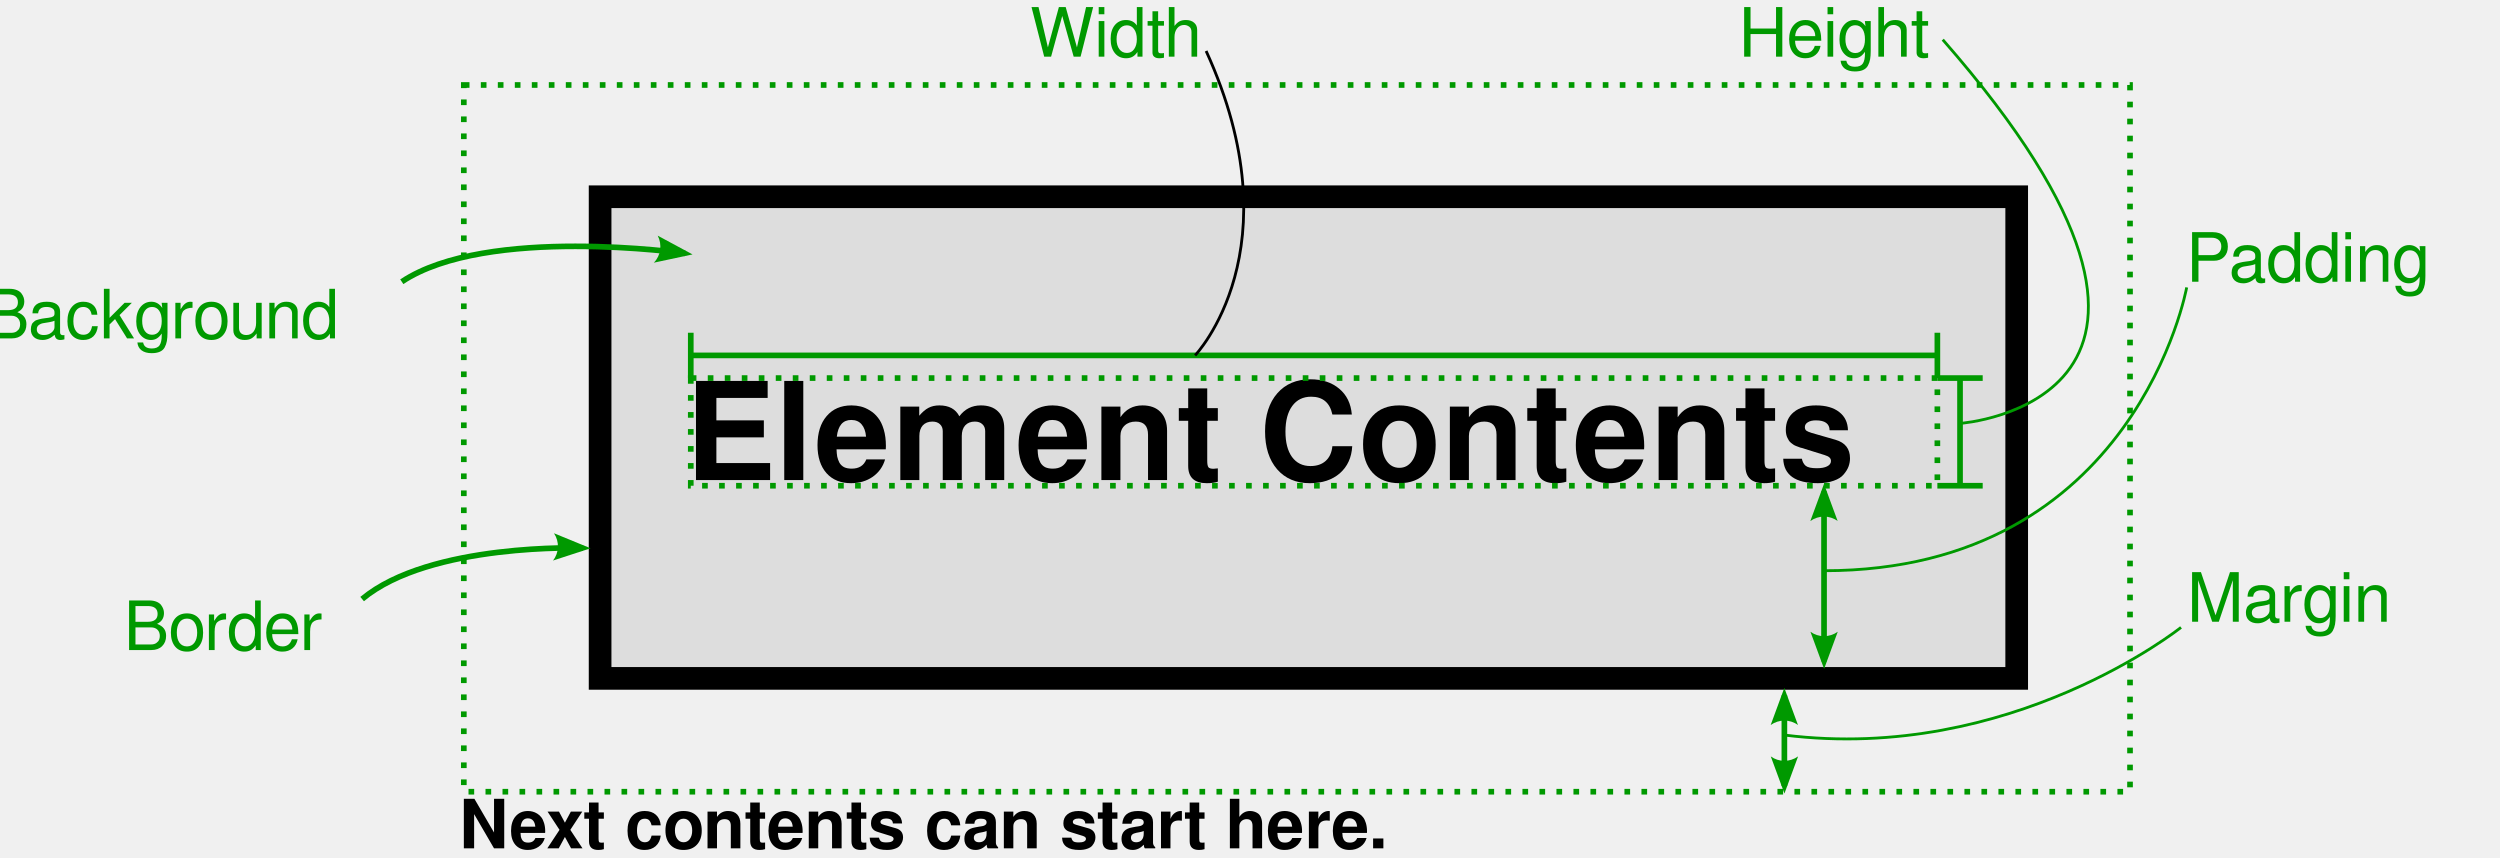
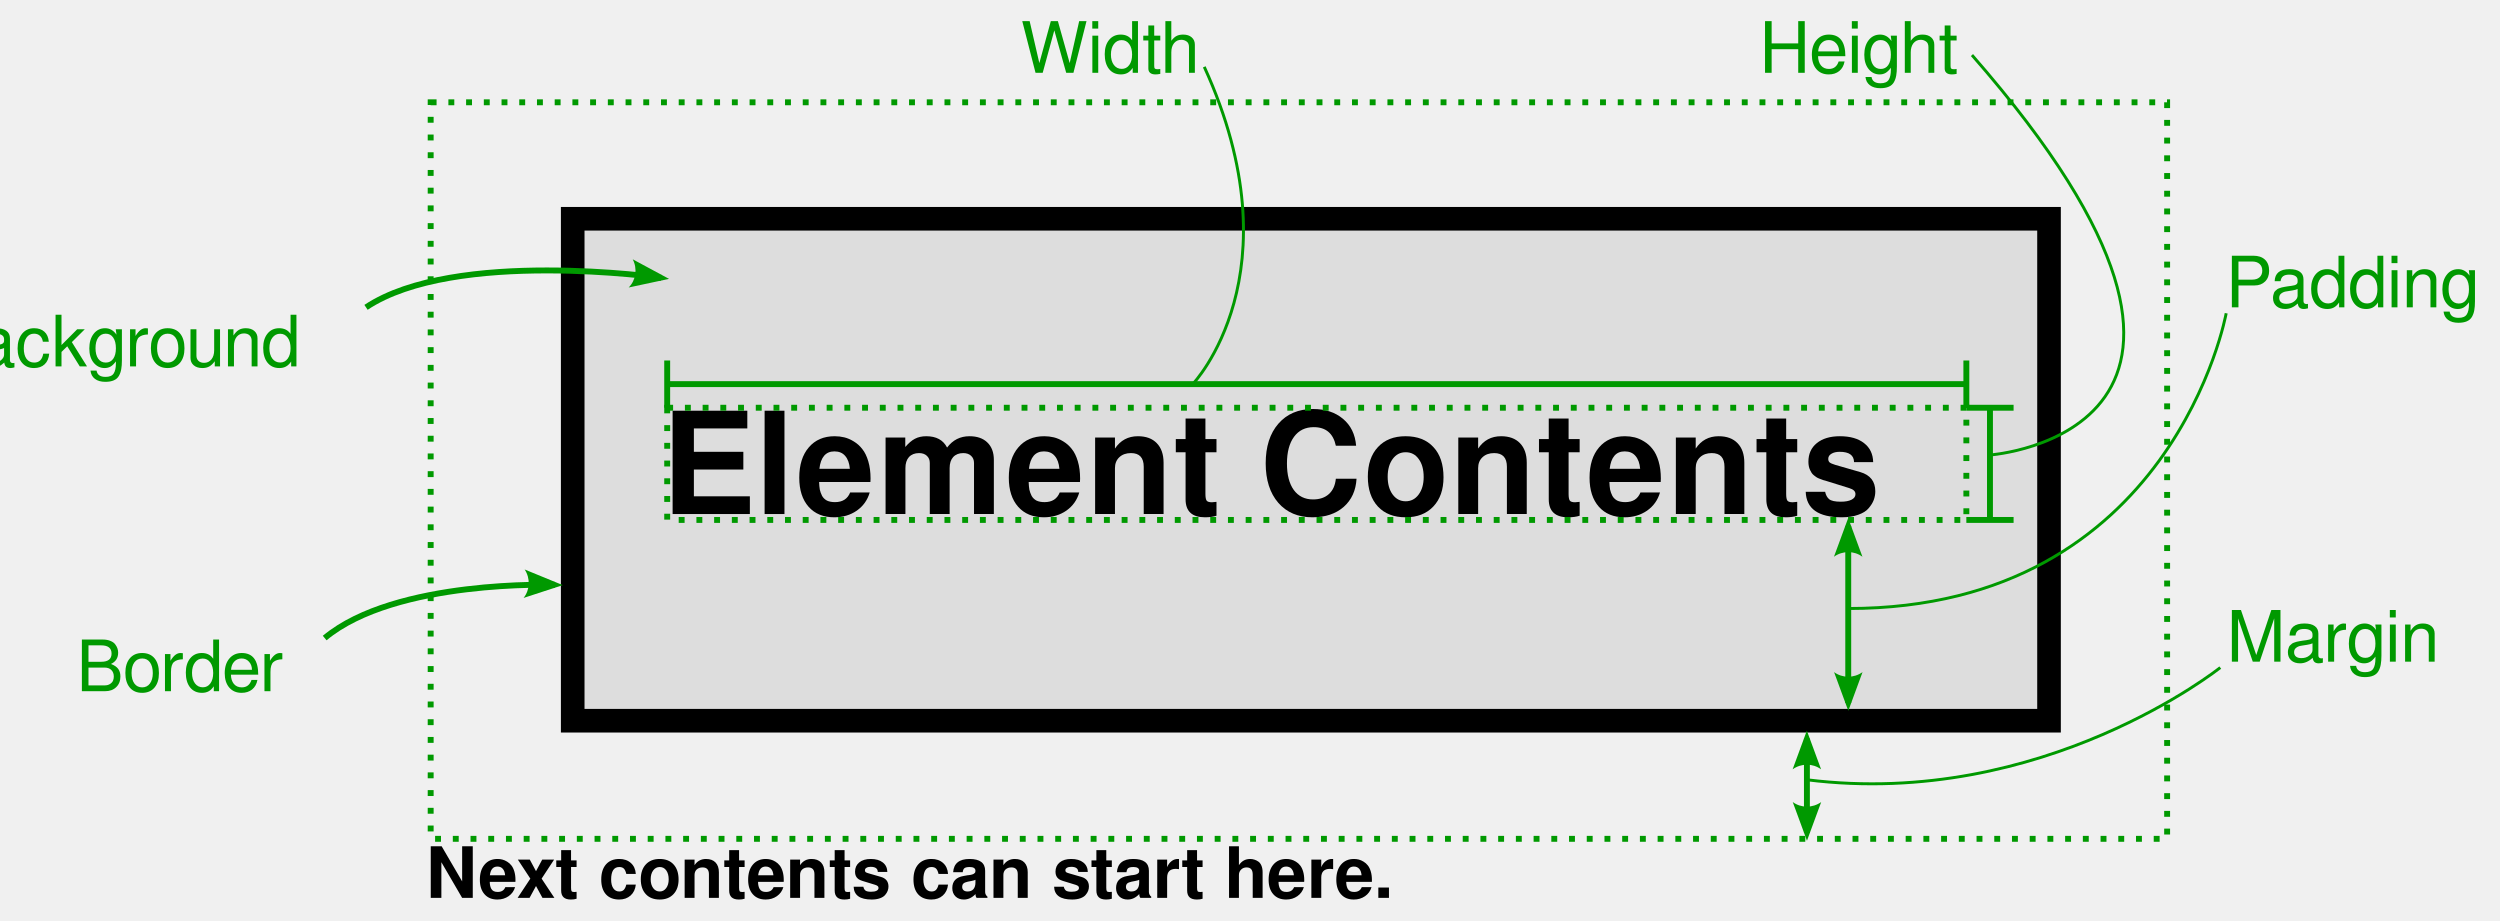
- <svg xmlns="http://www.w3.org/2000/svg" width="441.201" height="151.248" id="svg2" version="1.0">
+ <svg xmlns="http://www.w3.org/2000/svg" width="592.201" height="218.075" id="svg2" version="1.0">
  <defs id="defs4">
    <marker orient="auto" refY="0" refX="0" id="Arrow2Mend" style="overflow:visible">
-       <path id="path3205" style="fill:#009900;font-size:12px;fill-rule:evenodd;stroke-width:0.625;stroke-linejoin:round" d="M 8.719,4.034 -2.207,0.016 8.719,-4.002 c -1.745,2.372 -1.735,5.617 -6e-7,8.035 z" transform="scale(-0.6,-0.6)" />
+       <path id="path3205" style="font-size:12px;fill:#009900;fill-rule:evenodd;stroke-width:0.625;stroke-linejoin:round" d="M 8.719,4.034 -2.207,0.016 8.719,-4.002 c -1.745,2.372 -1.735,5.617 -6e-7,8.035 z" transform="scale(-0.6,-0.6)" />
    </marker>
    <marker orient="auto" refY="0" refX="0" id="Arrow2Send" style="overflow:visible">
-       <path id="path3211" style="fill:#009900;font-size:12px;fill-rule:evenodd;stroke-width:0.625;stroke-linejoin:round" d="M 8.719,4.034 -2.207,0.016 8.719,-4.002 c -1.745,2.372 -1.735,5.617 -6e-7,8.035 z" transform="matrix(-0.3,0,0,-0.3,0.69,0)" />
+       <path id="path3211" style="font-size:12px;fill:#009900;fill-rule:evenodd;stroke-width:0.625;stroke-linejoin:round" d="M 8.719,4.034 -2.207,0.016 8.719,-4.002 c -1.745,2.372 -1.735,5.617 -6e-7,8.035 z" transform="matrix(-0.3,0,0,-0.3,0.69,0)" />
    </marker>
    <marker orient="auto" refY="0" refX="0" id="Arrow2Sstart" style="overflow:visible">
-       <path id="path3208" style="fill:#009900;font-size:12px;fill-rule:evenodd;stroke-width:0.625;stroke-linejoin:round" d="M 8.719,4.034 -2.207,0.016 8.719,-4.002 c -1.745,2.372 -1.735,5.617 -6e-7,8.035 z" transform="matrix(0.3,0,0,0.3,-0.69,0)" />
+       <path id="path3208" style="font-size:12px;fill:#009900;fill-rule:evenodd;stroke-width:0.625;stroke-linejoin:round" d="M 8.719,4.034 -2.207,0.016 8.719,-4.002 c -1.745,2.372 -1.735,5.617 -6e-7,8.035 z" transform="matrix(0.3,0,0,0.3,-0.69,0)" />
    </marker>
    <marker orient="auto" refY="0" refX="0" id="Arrow2Mstart" style="overflow:visible">
-       <path id="path3202" style="fill:#009900;font-size:12px;fill-rule:evenodd;stroke-width:0.625;stroke-linejoin:round" d="M 8.719,4.034 -2.207,0.016 8.719,-4.002 c -1.745,2.372 -1.735,5.617 -6e-7,8.035 z" transform="scale(0.6,0.6)" />
+       <path id="path3202" style="font-size:12px;fill:#009900;fill-rule:evenodd;stroke-width:0.625;stroke-linejoin:round" d="M 8.719,4.034 -2.207,0.016 8.719,-4.002 c -1.745,2.372 -1.735,5.617 -6e-7,8.035 z" transform="scale(0.6,0.6)" />
    </marker>
    <marker style="overflow:visible" id="DistanceEnd" refX="0" refY="0" orient="auto">
      <g id="g3234">
        <path style="fill:none;stroke:#ffffff;stroke-width:1.15;stroke-linecap:square" d="M 0,0 -2,0" id="path2316" />
-         <path style="fill:#009900;fill-rule:evenodd;stroke:none" d="M 0,0 -13,4 -9,0 -13,-4 0,0 z" id="path2312" />
+         <path style="fill:#009900;fill-rule:evenodd;stroke:none" d="M 0,0 -13,4 -9,0 -13,-4 0,0 Z" id="path2312" />
        <path style="fill:none;stroke:#000000;stroke-width:1;stroke-linecap:square" d="M 0,-4 0,40" id="path2314" />
      </g>
    </marker>
    <marker style="overflow:visible" id="DistanceStart" refX="0" refY="0" orient="auto">
      <g id="g2300">
        <path style="fill:none;stroke:#ffffff;stroke-width:1.15;stroke-linecap:square" d="M 0,0 2,0" id="path2306" />
-         <path style="fill:#000000;fill-rule:evenodd;stroke:none" d="M 0,0 13,4 9,0 13,-4 0,0 z" id="path2302" />
+         <path style="fill:#000000;fill-rule:evenodd;stroke:none" d="M 0,0 13,4 9,0 13,-4 0,0 Z" id="path2302" />
        <path style="fill:none;stroke:#000000;stroke-width:1;stroke-linecap:square" d="M 0,-4 0,40" id="path2304" />
      </g>
    </marker>
  </defs>
-   <g id="layer1" transform="translate(15.90719,-17.64019)">
-     <rect style="font-weight:bold;fill:#dddddd;fill-opacity:1;stroke:#000000;stroke-width:4;stroke-linejoin:miter;stroke-miterlimit:4;stroke-opacity:1;stroke-dasharray:none;-inkscape-font-specification:Sans Bold" id="rect2389" width="250" height="85" x="90" y="52.362" />
-     <g style="font-size:24px;font-style:normal;font-variant:normal;font-weight:bold;font-stretch:normal;fill:#000000;fill-opacity:1;stroke:none;font-family:FreeSans;-inkscape-font-specification:FreeSans Bold" id="text2391">
+   <g id="layer1" transform="translate(8.407188,-13.89019)">
+     <rect style="font-weight:bold;-inkscape-font-specification:'Sans Bold';fill:#dddddd;fill-opacity:1;stroke:#000000;stroke-width:5.595;stroke-linejoin:miter;stroke-miterlimit:4;stroke-dasharray:none;stroke-opacity:1" id="rect2389" width="349.711" height="118.902" x="127.255" y="65.712" />
+     <g style="font-style:normal;font-variant:normal;font-weight:bold;font-stretch:normal;font-size:24px;font-family:FreeSans;-inkscape-font-specification:'FreeSans Bold';fill:#000000;fill-opacity:1;stroke:none" id="text2391" transform="matrix(1.398845,0,0,1.398845,1.358941,-7.534266)">
      <path d="m 110.52,94.826 0,4.536 9.48,0 0,3 -13.08,0 0,-17.496 12.648,0 0,3 -9.048,0 0,3.96 8.376,0 0,3 -8.376,0" id="path3073" />
      <path d="m 125.858,84.866 0,17.496 -3.36,0 0,-17.496 3.36,0" id="path3075" />
      <path d="m 134.366,89.186 c 0.56,1.3e-5 1.104,0.064 1.632,0.192 0.528,0.128 1.064,0.36 1.608,0.696 0.56,0.336 1.04,0.768 1.44,1.296 0.416,0.512 0.752,1.2 1.008,2.064 0.256,0.848 0.384,1.824 0.384,2.928 -1e-5,0.192 -0.008,0.384 -0.024,0.576 l -8.688,0 c 0.016,0.496 0.056,0.928 0.12,1.296 0.08,0.352 0.208,0.704 0.384,1.056 0.192,0.336 0.464,0.6 0.816,0.792 0.368,0.176 0.824,0.264 1.368,0.264 1.28,0 2.136,-0.544 2.568,-1.632 l 3.312,0 c -0.368,1.28 -1.096,2.304 -2.184,3.072 -1.088,0.752 -2.36,1.128 -3.816,1.128 -1.84,0 -3.288,-0.592 -4.344,-1.776 -1.056,-1.2 -1.584,-2.84 -1.584,-4.92 0,-2.176 0.536,-3.888 1.608,-5.136 1.072,-1.264 2.536,-1.896 4.392,-1.896 m 2.568,5.52 c -0.08,-0.944 -0.344,-1.672 -0.792,-2.184 -0.432,-0.512 -1.04,-0.768 -1.824,-0.768 -1.472,1e-5 -2.32,0.984 -2.544,2.952 l 5.16,0" id="path3077" />
      <path d="m 142.982,89.402 3.336,0 0,1.608 c 0.56,-0.656 1.104,-1.12 1.632,-1.392 0.544,-0.288 1.184,-0.432 1.92,-0.432 1.696,1.3e-5 2.872,0.64 3.528,1.92 0.96,-1.28 2.224,-1.92 3.792,-1.92 1.296,1.3e-5 2.304,0.352 3.024,1.056 0.736,0.704 1.104,1.688 1.104,2.952 l 0,9.168 -3.36,0 0,-8.64 c -2e-5,-0.512 -0.168,-0.92 -0.504,-1.224 -0.32,-0.304 -0.76,-0.456 -1.32,-0.456 -0.72,1e-5 -1.288,0.224 -1.704,0.672 -0.4,0.448 -0.6,1.072 -0.6,1.872 l 0,7.776 -3.36,0 0,-8.64 c -1e-5,-0.512 -0.168,-0.92 -0.504,-1.224 -0.32,-0.304 -0.76,-0.456 -1.32,-0.456 -0.72,1e-5 -1.288,0.224 -1.704,0.672 -0.4,0.448 -0.6,1.072 -0.6,1.872 l 0,7.776 -3.36,0 0,-12.96" id="path3079" />
      <path d="m 169.851,89.186 c 0.56,1.3e-5 1.104,0.064 1.632,0.192 0.528,0.128 1.064,0.36 1.608,0.696 0.56,0.336 1.04,0.768 1.44,1.296 0.416,0.512 0.752,1.2 1.008,2.064 0.256,0.848 0.384,1.824 0.384,2.928 -2e-5,0.192 -0.008,0.384 -0.024,0.576 l -8.688,0 c 0.016,0.496 0.056,0.928 0.12,1.296 0.08,0.352 0.208,0.704 0.384,1.056 0.192,0.336 0.464,0.6 0.816,0.792 0.368,0.176 0.824,0.264 1.368,0.264 1.28,0 2.136,-0.544 2.568,-1.632 l 3.312,0 c -0.368,1.28 -1.096,2.304 -2.184,3.072 -1.088,0.752 -2.36,1.128 -3.816,1.128 -1.84,0 -3.288,-0.592 -4.344,-1.776 -1.056,-1.2 -1.584,-2.84 -1.584,-4.92 -1e-5,-2.176 0.536,-3.888 1.608,-5.136 1.072,-1.264 2.536,-1.896 4.392,-1.896 m 2.568,5.52 c -0.08,-0.944 -0.344,-1.672 -0.792,-2.184 -0.432,-0.512 -1.04,-0.768 -1.824,-0.768 -1.472,1e-5 -2.32,0.984 -2.544,2.952 l 5.16,0" id="path3081" />
      <path d="m 178.466,89.402 3.36,0 0,1.872 c 0.928,-1.392 2.224,-2.088 3.888,-2.088 1.376,1.3e-5 2.44,0.392 3.192,1.176 0.768,0.784 1.152,1.888 1.152,3.312 l 0,8.688 -3.36,0 0,-7.992 c -1e-5,-1.552 -0.72,-2.328 -2.16,-2.328 -0.816,1e-5 -1.472,0.232 -1.968,0.696 -0.496,0.464 -0.744,1.08 -0.744,1.848 l 0,7.776 -3.36,0 0,-12.96" id="path3083" />
      <path d="m 199.017,89.666 0,2.232 -1.872,0 0,7.056 c -1e-5,0.576 0.072,0.96 0.216,1.152 0.144,0.176 0.44,0.264 0.888,0.264 0.176,0 0.432,-0.024 0.768,-0.072 l 0,2.352 c -0.544,0.176 -1.192,0.264 -1.944,0.264 -2.192,0 -3.288,-1.016 -3.288,-3.048 l 0,-7.968 -1.656,0 0,-2.232 1.656,0 0,-3.48 3.36,0 0,3.48 1.872,0" id="path3085" />
      <path d="m 219.231,90.794 c -0.448,-2.096 -1.696,-3.144 -3.744,-3.144 -1.424,1.4e-5 -2.536,0.544 -3.336,1.632 -0.8,1.088 -1.2,2.6 -1.2,4.536 -1e-5,1.904 0.384,3.392 1.152,4.464 0.784,1.072 1.872,1.608 3.264,1.608 1.12,2e-6 2.016,-0.304 2.688,-0.912 0.672,-0.608 1.064,-1.472 1.176,-2.592 l 3.504,0 c -0.112,2 -0.84,3.592 -2.184,4.776 -1.344,1.168 -3.104,1.752 -5.28,1.752 -2.432,0 -4.36,-0.816 -5.784,-2.448 -1.424,-1.648 -2.136,-3.88 -2.136,-6.696 -1e-5,-2.832 0.72,-5.072 2.16,-6.72 1.44,-1.648 3.392,-2.472 5.856,-2.472 2.064,1.7e-5 3.752,0.552 5.064,1.656 1.328,1.104 2.072,2.624 2.232,4.56 l -3.432,0" id="path3087" />
      <path d="m 231.031,89.186 c 2.032,1.3e-5 3.608,0.616 4.728,1.848 1.136,1.216 1.704,2.92 1.704,5.112 -1e-5,2.08 -0.576,3.728 -1.728,4.944 -1.152,1.216 -2.712,1.824 -4.68,1.824 -2,0 -3.568,-0.608 -4.704,-1.824 -1.136,-1.232 -1.704,-2.912 -1.704,-5.04 0,-2.128 0.568,-3.8 1.704,-5.016 1.136,-1.232 2.696,-1.848 4.68,-1.848 m 0.024,2.712 c -0.912,1e-5 -1.648,0.384 -2.208,1.152 -0.56,0.768 -0.84,1.768 -0.84,3 0,1.232 0.28,2.232 0.84,3 0.56,0.768 1.296,1.152 2.208,1.152 0.896,0 1.624,-0.376 2.184,-1.128 0.576,-0.768 0.864,-1.76 0.864,-2.976 -1e-5,-1.28 -0.28,-2.296 -0.84,-3.048 -0.544,-0.768 -1.28,-1.152 -2.208,-1.152" id="path3089" />
      <path d="m 239.966,89.402 3.36,0 0,1.872 c 0.928,-1.392 2.224,-2.088 3.888,-2.088 1.376,1.3e-5 2.44,0.392 3.192,1.176 0.768,0.784 1.152,1.888 1.152,3.312 l 0,8.688 -3.36,0 0,-7.992 c -1e-5,-1.552 -0.72,-2.328 -2.16,-2.328 -0.816,1e-5 -1.472,0.232 -1.968,0.696 -0.496,0.464 -0.744,1.08 -0.744,1.848 l 0,7.776 -3.36,0 0,-12.96" id="path3091" />
      <path d="m 260.517,89.666 0,2.232 -1.872,0 0,7.056 c -10e-6,0.576 0.072,0.96 0.216,1.152 0.144,0.176 0.44,0.264 0.888,0.264 0.176,0 0.432,-0.024 0.768,-0.072 l 0,2.352 c -0.544,0.176 -1.192,0.264 -1.944,0.264 -2.192,0 -3.288,-1.016 -3.288,-3.048 l 0,-7.968 -1.656,0 0,-2.232 1.656,0 0,-3.48 3.36,0 0,3.48 1.872,0" id="path3093" />
      <path d="m 268.194,89.186 c 0.56,1.3e-5 1.104,0.064 1.632,0.192 0.528,0.128 1.064,0.36 1.608,0.696 0.56,0.336 1.04,0.768 1.44,1.296 0.416,0.512 0.752,1.2 1.008,2.064 0.256,0.848 0.384,1.824 0.384,2.928 -10e-6,0.192 -0.008,0.384 -0.024,0.576 l -8.688,0 c 0.016,0.496 0.056,0.928 0.12,1.296 0.08,0.352 0.208,0.704 0.384,1.056 0.192,0.336 0.464,0.6 0.816,0.792 0.368,0.176 0.824,0.264 1.368,0.264 1.28,0 2.136,-0.544 2.568,-1.632 l 3.312,0 c -0.368,1.28 -1.096,2.304 -2.184,3.072 -1.088,0.752 -2.36,1.128 -3.816,1.128 -1.84,0 -3.288,-0.592 -4.344,-1.776 -1.056,-1.2 -1.584,-2.84 -1.584,-4.92 0,-2.176 0.536,-3.888 1.608,-5.136 1.072,-1.264 2.536,-1.896 4.392,-1.896 m 2.568,5.52 c -0.08,-0.944 -0.344,-1.672 -0.792,-2.184 -0.432,-0.512 -1.04,-0.768 -1.824,-0.768 -1.472,1e-5 -2.32,0.984 -2.544,2.952 l 5.16,0" id="path3095" />
      <path d="m 276.81,89.402 3.36,0 0,1.872 c 0.928,-1.392 2.224,-2.088 3.888,-2.088 1.376,1.3e-5 2.44,0.392 3.192,1.176 0.768,0.784 1.152,1.888 1.152,3.312 l 0,8.688 -3.36,0 0,-7.992 c -10e-6,-1.552 -0.72,-2.328 -2.16,-2.328 -0.816,1e-5 -1.472,0.232 -1.968,0.696 -0.496,0.464 -0.744,1.08 -0.744,1.848 l 0,7.776 -3.36,0 0,-12.96" id="path3097" />
      <path d="m 297.361,89.666 0,2.232 -1.872,0 0,7.056 c -10e-6,0.576 0.072,0.96 0.216,1.152 0.144,0.176 0.44,0.264 0.888,0.264 0.176,0 0.432,-0.024 0.768,-0.072 l 0,2.352 c -0.544,0.176 -1.192,0.264 -1.944,0.264 -2.192,0 -3.288,-1.016 -3.288,-3.048 l 0,-7.968 -1.656,0 0,-2.232 1.656,0 0,-3.48 3.36,0 0,3.48 1.872,0" id="path3099" />
      <path d="m 302.086,98.594 c 0.112,0.544 0.336,0.96 0.672,1.248 0.352,0.288 1.008,0.432 1.968,0.432 0.784,0 1.392,-0.112 1.824,-0.336 0.448,-0.224 0.672,-0.536 0.672,-0.936 -10e-6,-0.256 -0.088,-0.464 -0.264,-0.624 -0.16,-0.16 -0.448,-0.304 -0.864,-0.432 l -4.008,-1.248 c -0.016,5e-6 -0.112,-0.024 -0.288,-0.072 -0.176,-0.064 -0.304,-0.112 -0.384,-0.144 -0.064,-0.032 -0.192,-0.08 -0.384,-0.144 -0.192,-0.08 -0.344,-0.16 -0.456,-0.24 -0.096,-0.08 -0.224,-0.176 -0.384,-0.288 -0.16,-0.128 -0.288,-0.264 -0.384,-0.408 -0.08,-0.144 -0.168,-0.304 -0.264,-0.48 -0.096,-0.192 -0.168,-0.408 -0.216,-0.648 -0.048,-0.24 -0.072,-0.496 -0.072,-0.768 0,-1.328 0.472,-2.376 1.416,-3.144 0.96,-0.784 2.264,-1.176 3.912,-1.176 1.744,1.3e-5 3.112,0.392 4.104,1.176 0.992,0.768 1.504,1.84 1.536,3.216 l -3.24,0 c -0.016,-1.168 -0.824,-1.752 -2.424,-1.752 -0.592,1e-5 -1.064,0.112 -1.416,0.336 -0.352,0.208 -0.528,0.496 -0.528,0.864 -10e-6,0.256 0.08,0.456 0.24,0.6 0.16,0.128 0.472,0.264 0.936,0.408 l 4.248,1.224 c 1.696,0.496 2.544,1.584 2.544,3.264 -2e-5,0.496 -0.088,0.984 -0.264,1.464 -0.176,0.464 -0.464,0.928 -0.864,1.392 -0.384,0.464 -0.968,0.832 -1.752,1.104 -0.784,0.288 -1.712,0.432 -2.784,0.432 -3.984,0 -6.024,-1.44 -6.12,-4.32 l 3.288,0" id="path3101" />
    </g>
-     <rect style="fill:none;stroke:#009900;stroke-width:1;stroke-linejoin:miter;stroke-miterlimit:4;stroke-opacity:1;stroke-dasharray:1, 2;stroke-dashoffset:0" id="rect3167" width="294.052" height="124.724" x="65.948" y="32.638" />
-     <text xml:space="preserve" style="font-size:12px;font-style:normal;font-variant:normal;font-weight:bold;font-stretch:normal;fill:#000000;fill-opacity:1;stroke:none;font-family:FreeSans;-inkscape-font-specification:Sans Bold" x="65" y="167.362" id="text3169">
-       <tspan id="tspan3171" x="65" y="167.362">Next contents can start here.</tspan>
+     <rect style="fill:none;stroke:#009900;stroke-width:1.399;stroke-linejoin:miter;stroke-miterlimit:4;stroke-dasharray:1.399, 2.798;stroke-dashoffset:0;stroke-opacity:1" id="rect3167" width="411.333" height="174.47" x="93.61" y="38.122" />
+     <text xml:space="preserve" style="font-style:normal;font-variant:normal;font-weight:bold;font-stretch:normal;font-size:16.786px;font-family:FreeSans;-inkscape-font-specification:'Sans Bold';fill:#000000;fill-opacity:1;stroke:none" x="92.284" y="226.58" id="text3169">
+       <tspan id="tspan3171" x="92.284" y="226.58">Next contents can start here.</tspan>
    </text>
-     <path style="fill:none;stroke:#009900;stroke-width:1px;stroke-linecap:butt;stroke-linejoin:miter;stroke-opacity:1;marker-start:none" d="m 106,80.362 220,0" id="path3173" />
-     <path style="fill:none;stroke:#009900;stroke-width:1px;stroke-linecap:butt;stroke-linejoin:miter;stroke-opacity:1" d="m 106,76.362 0,8" id="path6128" />
-     <path style="fill:none;stroke:#009900;stroke-width:1px;stroke-linecap:butt;stroke-linejoin:miter;stroke-opacity:1" d="m 326,76.362 0,8" id="path6130" />
-     <g id="g6169" style="stroke:#009900;stroke-opacity:1">
+     <path style="fill:none;stroke:#009900;stroke-width:1.399px;stroke-linecap:butt;stroke-linejoin:miter;stroke-opacity:1;marker-start:none" d="m 149.637,104.88 307.746,0" id="path3173" />
+     <path style="fill:none;stroke:#009900;stroke-width:1.399px;stroke-linecap:butt;stroke-linejoin:miter;stroke-opacity:1" d="m 149.637,99.285 0,11.191" id="path6128" />
+     <path style="fill:none;stroke:#009900;stroke-width:1.399px;stroke-linecap:butt;stroke-linejoin:miter;stroke-opacity:1" d="m 457.383,99.285 0,11.191" id="path6130" />
+     <g id="g6169" style="stroke:#009900;stroke-opacity:1" transform="matrix(1.398845,0,0,1.398845,1.358941,-7.534266)">
      <path id="path6156" d="m 330,103.362 0,-19" style="fill:none;stroke:#009900;stroke-width:1px;stroke-linecap:butt;stroke-linejoin:miter;stroke-opacity:1" />
      <path id="path6158" d="m 326,84.362 8,0" style="fill:none;stroke:#009900;stroke-width:1px;stroke-linecap:butt;stroke-linejoin:miter;stroke-opacity:1" />
      <path id="path6160" d="m 326,103.362 8,0" style="fill:none;stroke:#009900;stroke-width:1px;stroke-linecap:butt;stroke-linejoin:miter;stroke-opacity:1" />
    </g>
-     <rect style="fill:none;stroke:#009900;stroke-width:1;stroke-linejoin:miter;stroke-miterlimit:4;stroke-opacity:1;stroke-dasharray:1, 2;stroke-dashoffset:0" id="rect6162" width="220" height="19" x="106" y="84.362" />
-     <path style="fill:none;stroke:#009900;stroke-width:1px;stroke-linecap:butt;stroke-linejoin:miter;stroke-opacity:1;marker-start:url(#Arrow2Mstart);marker-end:url(#Arrow2Mend)" d="m 306,134.362 0,-30" id="path6174" />
-     <path style="fill:none;stroke:#009900;stroke-width:1px;stroke-linecap:butt;stroke-linejoin:miter;stroke-opacity:1;marker-start:url(#Arrow2Mstart);marker-end:url(#Arrow2Mend)" d="m 299,156.362 0,-16" id="path9508" />
-     <text xml:space="preserve" style="font-size:12px;font-style:normal;font-variant:normal;font-weight:normal;font-stretch:normal;text-align:end;text-anchor:end;fill:#009900;fill-opacity:1;stroke:none;font-family:FreeSans;-inkscape-font-specification:FreeSans;" x="58.938" y="77.362" id="text9510">
-       <tspan id="tspan9512" x="58.938" y="77.362">Background</tspan>
+     <rect style="fill:none;stroke:#009900;stroke-width:1.399;stroke-linejoin:miter;stroke-miterlimit:4;stroke-dasharray:1.399, 2.798;stroke-dashoffset:0;stroke-opacity:1" id="rect6162" width="307.746" height="26.578" x="149.637" y="110.475" />
+     <path style="fill:none;stroke:#009900;stroke-width:1.399px;stroke-linecap:butt;stroke-linejoin:miter;stroke-opacity:1;marker-start:url(#Arrow2Mstart);marker-end:url(#Arrow2Mend)" d="m 429.406,180.418 0,-41.965" id="path6174" />
+     <path style="fill:none;stroke:#009900;stroke-width:1.399px;stroke-linecap:butt;stroke-linejoin:miter;stroke-opacity:1;marker-start:url(#Arrow2Mstart);marker-end:url(#Arrow2Mend)" d="m 419.614,211.192 0,-22.382" id="path9508" />
+     <text xml:space="preserve" style="font-style:normal;font-variant:normal;font-weight:normal;font-stretch:normal;font-size:16.786px;font-family:FreeSans;-inkscape-font-specification:FreeSans;text-align:end;text-anchor:end;fill:#009900;fill-opacity:1;stroke:none" x="83.803" y="100.683" id="text9510">
+       <tspan id="tspan9512" x="83.803" y="100.683">Background</tspan>
    </text>
-     <text xml:space="preserve" style="font-size:12px;font-style:normal;font-variant:normal;font-weight:normal;font-stretch:normal;text-align:end;text-anchor:end;fill:#009900;fill-opacity:1;stroke:none;font-family:FreeSans;-inkscape-font-specification:FreeSans;" x="56.07" y="132.362" id="text9514">
-       <tspan id="tspan9516" x="56.07" y="132.362">Border</tspan>
+     <text xml:space="preserve" style="font-style:normal;font-variant:normal;font-weight:normal;font-stretch:normal;font-size:16.786px;font-family:FreeSans;-inkscape-font-specification:FreeSans;text-align:end;text-anchor:end;fill:#009900;fill-opacity:1;stroke:none" x="79.793" y="177.62" id="text9514">
+       <tspan id="tspan9516" x="79.793" y="177.62">Border</tspan>
    </text>
-     <text xml:space="preserve" style="font-size:12px;font-style:normal;font-variant:normal;font-weight:normal;font-stretch:normal;fill:#009900;fill-opacity:1;stroke:none;font-family:FreeSans;-inkscape-font-specification:FreeSans;" x="370" y="67.362" id="text9518">
-       <tspan x="370" y="67.362" id="tspan9524">Padding</tspan>
+     <text xml:space="preserve" style="font-style:normal;font-variant:normal;font-weight:normal;font-stretch:normal;font-size:16.786px;font-family:FreeSans;-inkscape-font-specification:FreeSans;fill:#009900;fill-opacity:1;stroke:none" x="518.932" y="86.695" id="text9518">
+       <tspan x="518.932" y="86.695" id="tspan9524">Padding</tspan>
    </text>
-     <text xml:space="preserve" style="font-size:12px;font-style:normal;font-variant:normal;font-weight:normal;font-stretch:normal;fill:#009900;fill-opacity:1;stroke:none;font-family:FreeSans;-inkscape-font-specification:FreeSans;" x="370" y="127.362" id="text9526">
-       <tspan x="370" y="127.362" id="tspan9532">Margin</tspan>
+     <text xml:space="preserve" style="font-style:normal;font-variant:normal;font-weight:normal;font-stretch:normal;font-size:16.786px;font-family:FreeSans;-inkscape-font-specification:FreeSans;fill:#009900;fill-opacity:1;stroke:none" x="518.932" y="170.626" id="text9526">
+       <tspan x="518.932" y="170.626" id="tspan9532">Margin</tspan>
    </text>
-     <text xml:space="preserve" style="font-size:12px;font-style:normal;font-variant:normal;font-weight:normal;font-stretch:normal;fill:#009900;fill-opacity:1;stroke:none;font-family:FreeSans;-inkscape-font-specification:FreeSans;" x="165.948" y="27.638" id="text9534">
-       <tspan id="tspan9536" x="165.948" y="27.638">Width</tspan>
+     <text xml:space="preserve" style="font-style:normal;font-variant:normal;font-weight:normal;font-stretch:normal;font-size:16.786px;font-family:FreeSans;-inkscape-font-specification:FreeSans;fill:#009900;fill-opacity:1;stroke:none" x="233.495" y="31.127" id="text9534">
+       <tspan id="tspan9536" x="233.495" y="31.127">Width</tspan>
    </text>
-     <text xml:space="preserve" style="font-size:12px;font-style:normal;font-variant:normal;font-weight:normal;font-stretch:normal;fill:#009900;fill-opacity:1;stroke:none;font-family:FreeSans;-inkscape-font-specification:FreeSans;" x="290.948" y="27.638" id="text9538">
-       <tspan id="tspan9540" x="290.948" y="27.638">Height</tspan>
+     <text xml:space="preserve" style="font-style:normal;font-variant:normal;font-weight:normal;font-stretch:normal;font-size:16.786px;font-family:FreeSans;-inkscape-font-specification:FreeSans;fill:#009900;fill-opacity:1;stroke:none" x="408.35" y="31.127" id="text9538">
+       <tspan id="tspan9540" x="408.35" y="31.127">Height</tspan>
    </text>
-     <path style="fill:none;stroke:#009900;stroke-width:0.5;stroke-linecap:butt;stroke-linejoin:miter;stroke-miterlimit:4;stroke-opacity:1;stroke-dasharray:none" d="m 326.948,24.638 c 56,64 3.052,67.724 3.052,67.724" id="path9544" />
-     <path style="fill:none;stroke:#000000;stroke-width:0.5;stroke-linecap:butt;stroke-linejoin:miter;stroke-miterlimit:4;stroke-opacity:1;stroke-dasharray:none" d="m 196.948,26.638 c 16,35 -1.948,53.724 -1.948,53.724" id="path9546" />
-     <path style="fill:none;stroke:#009900;stroke-width:0.5;stroke-linecap:butt;stroke-linejoin:miter;stroke-miterlimit:4;stroke-opacity:1;stroke-dasharray:none" d="m 306,118.362 c 55,0 64,-50 64,-50" id="path9550" />
-     <path style="fill:none;stroke:#009900;stroke-width:0.5;stroke-linecap:butt;stroke-linejoin:miter;stroke-miterlimit:4;stroke-opacity:1;stroke-dasharray:none" d="m 299,147.362 c 40,5 70,-19 70,-19" id="path9552" />
-     <path style="fill:none;stroke:#009900;stroke-width:1px;stroke-linecap:butt;stroke-linejoin:miter;stroke-opacity:1;marker-end:url(#Arrow2Mend)" d="m 55,67.362 c 15,-10 50,-5 50,-5" id="path9554" />
-     <path style="fill:none;stroke:#009900;stroke-width:1px;stroke-linecap:butt;stroke-linejoin:miter;stroke-opacity:1;marker-end:url(#Arrow2Mend)" d="m 48,123.362 c 12,-10 39,-9 39,-9" id="path10119" />
+     <path style="fill:none;stroke:#009900;stroke-width:0.699;stroke-linecap:butt;stroke-linejoin:miter;stroke-miterlimit:4;stroke-dasharray:none;stroke-opacity:1" d="m 458.709,26.931 c 78.335,89.526 4.269,94.735 4.269,94.735" id="path9544" />
+     <path style="fill:none;stroke:#009900;stroke-width:0.699;stroke-linecap:butt;stroke-linejoin:miter;stroke-miterlimit:4;stroke-dasharray:none;stroke-opacity:1" d="m 276.859,29.728 c 22.382,48.96 -2.725,75.152 -2.725,75.152" id="path9546" />
+     <path style="fill:none;stroke:#009900;stroke-width:0.699;stroke-linecap:butt;stroke-linejoin:miter;stroke-miterlimit:4;stroke-dasharray:none;stroke-opacity:1" d="m 429.406,158.036 c 76.936,0 89.526,-69.942 89.526,-69.942" id="path9550" />
+     <path style="fill:none;stroke:#009900;stroke-width:0.699;stroke-linecap:butt;stroke-linejoin:miter;stroke-miterlimit:4;stroke-dasharray:none;stroke-opacity:1" d="m 419.614,198.603 c 55.954,6.994 97.919,-26.578 97.919,-26.578" id="path9552" />
+     <path style="fill:none;stroke:#009900;stroke-width:1.399px;stroke-linecap:butt;stroke-linejoin:miter;stroke-opacity:1;marker-end:url(#Arrow2Mend)" d="M 78.295,86.695 C 99.278,72.707 148.238,79.701 148.238,79.701" id="path9554" />
+     <path style="fill:none;stroke:#009900;stroke-width:1.399px;stroke-linecap:butt;stroke-linejoin:miter;stroke-opacity:1;marker-end:url(#Arrow2Mend)" d="M 68.504,165.03 C 85.29,151.042 123.058,152.441 123.058,152.441" id="path10119" />
  </g>
</svg>
